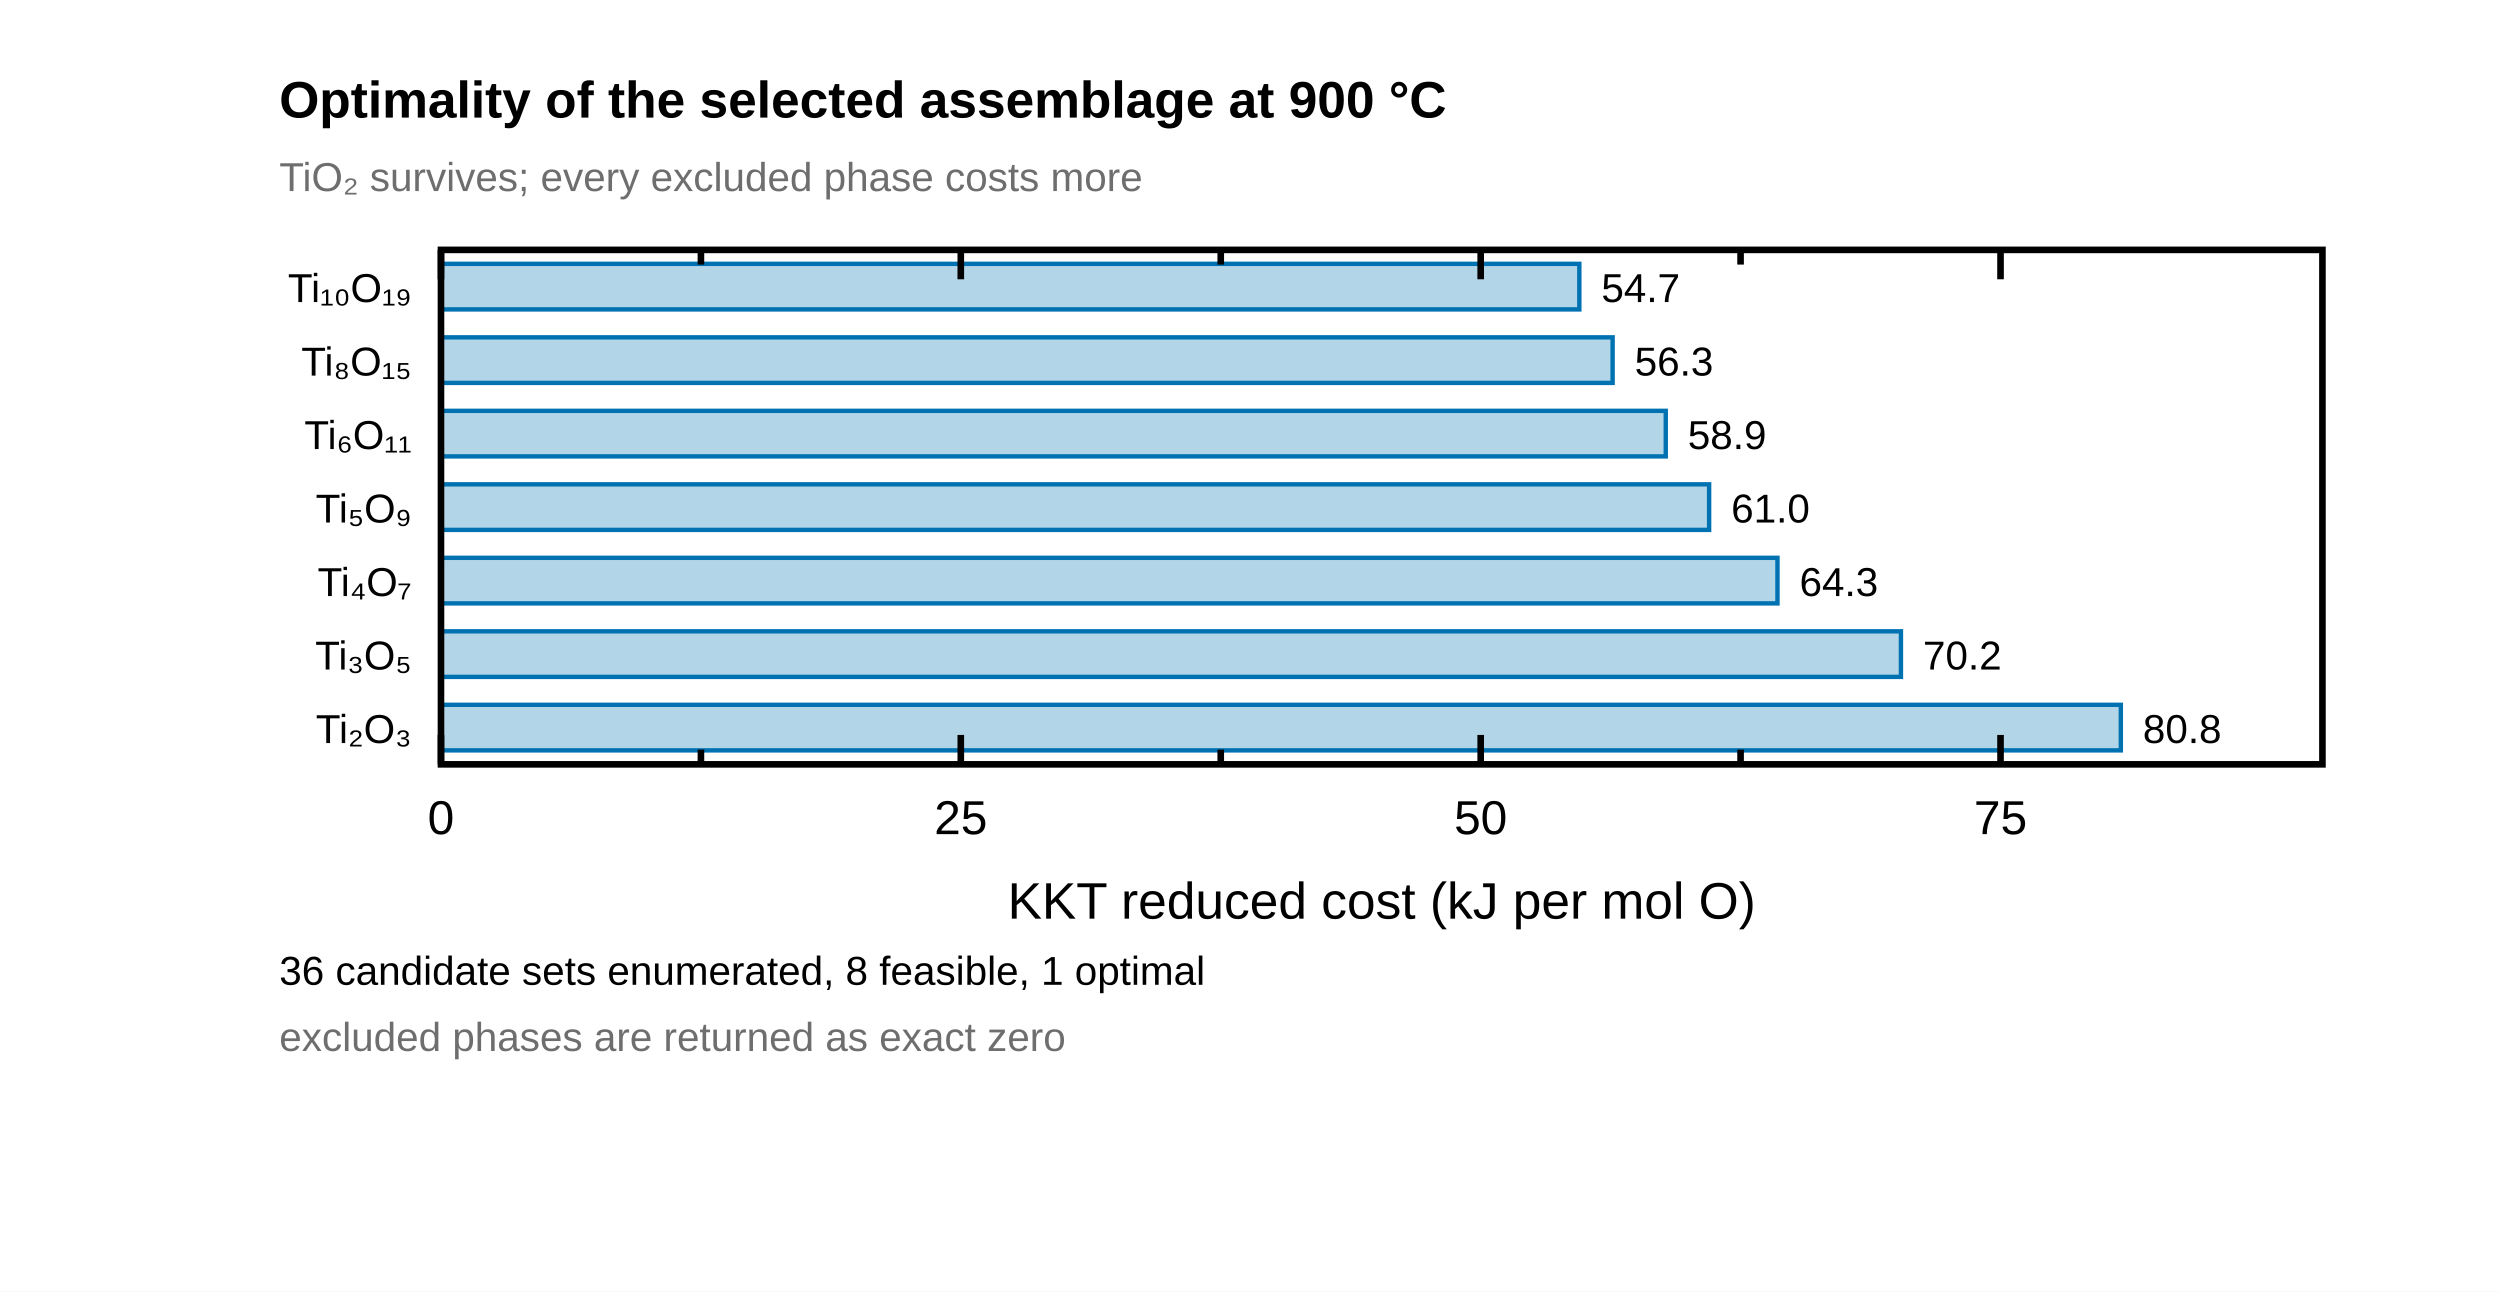
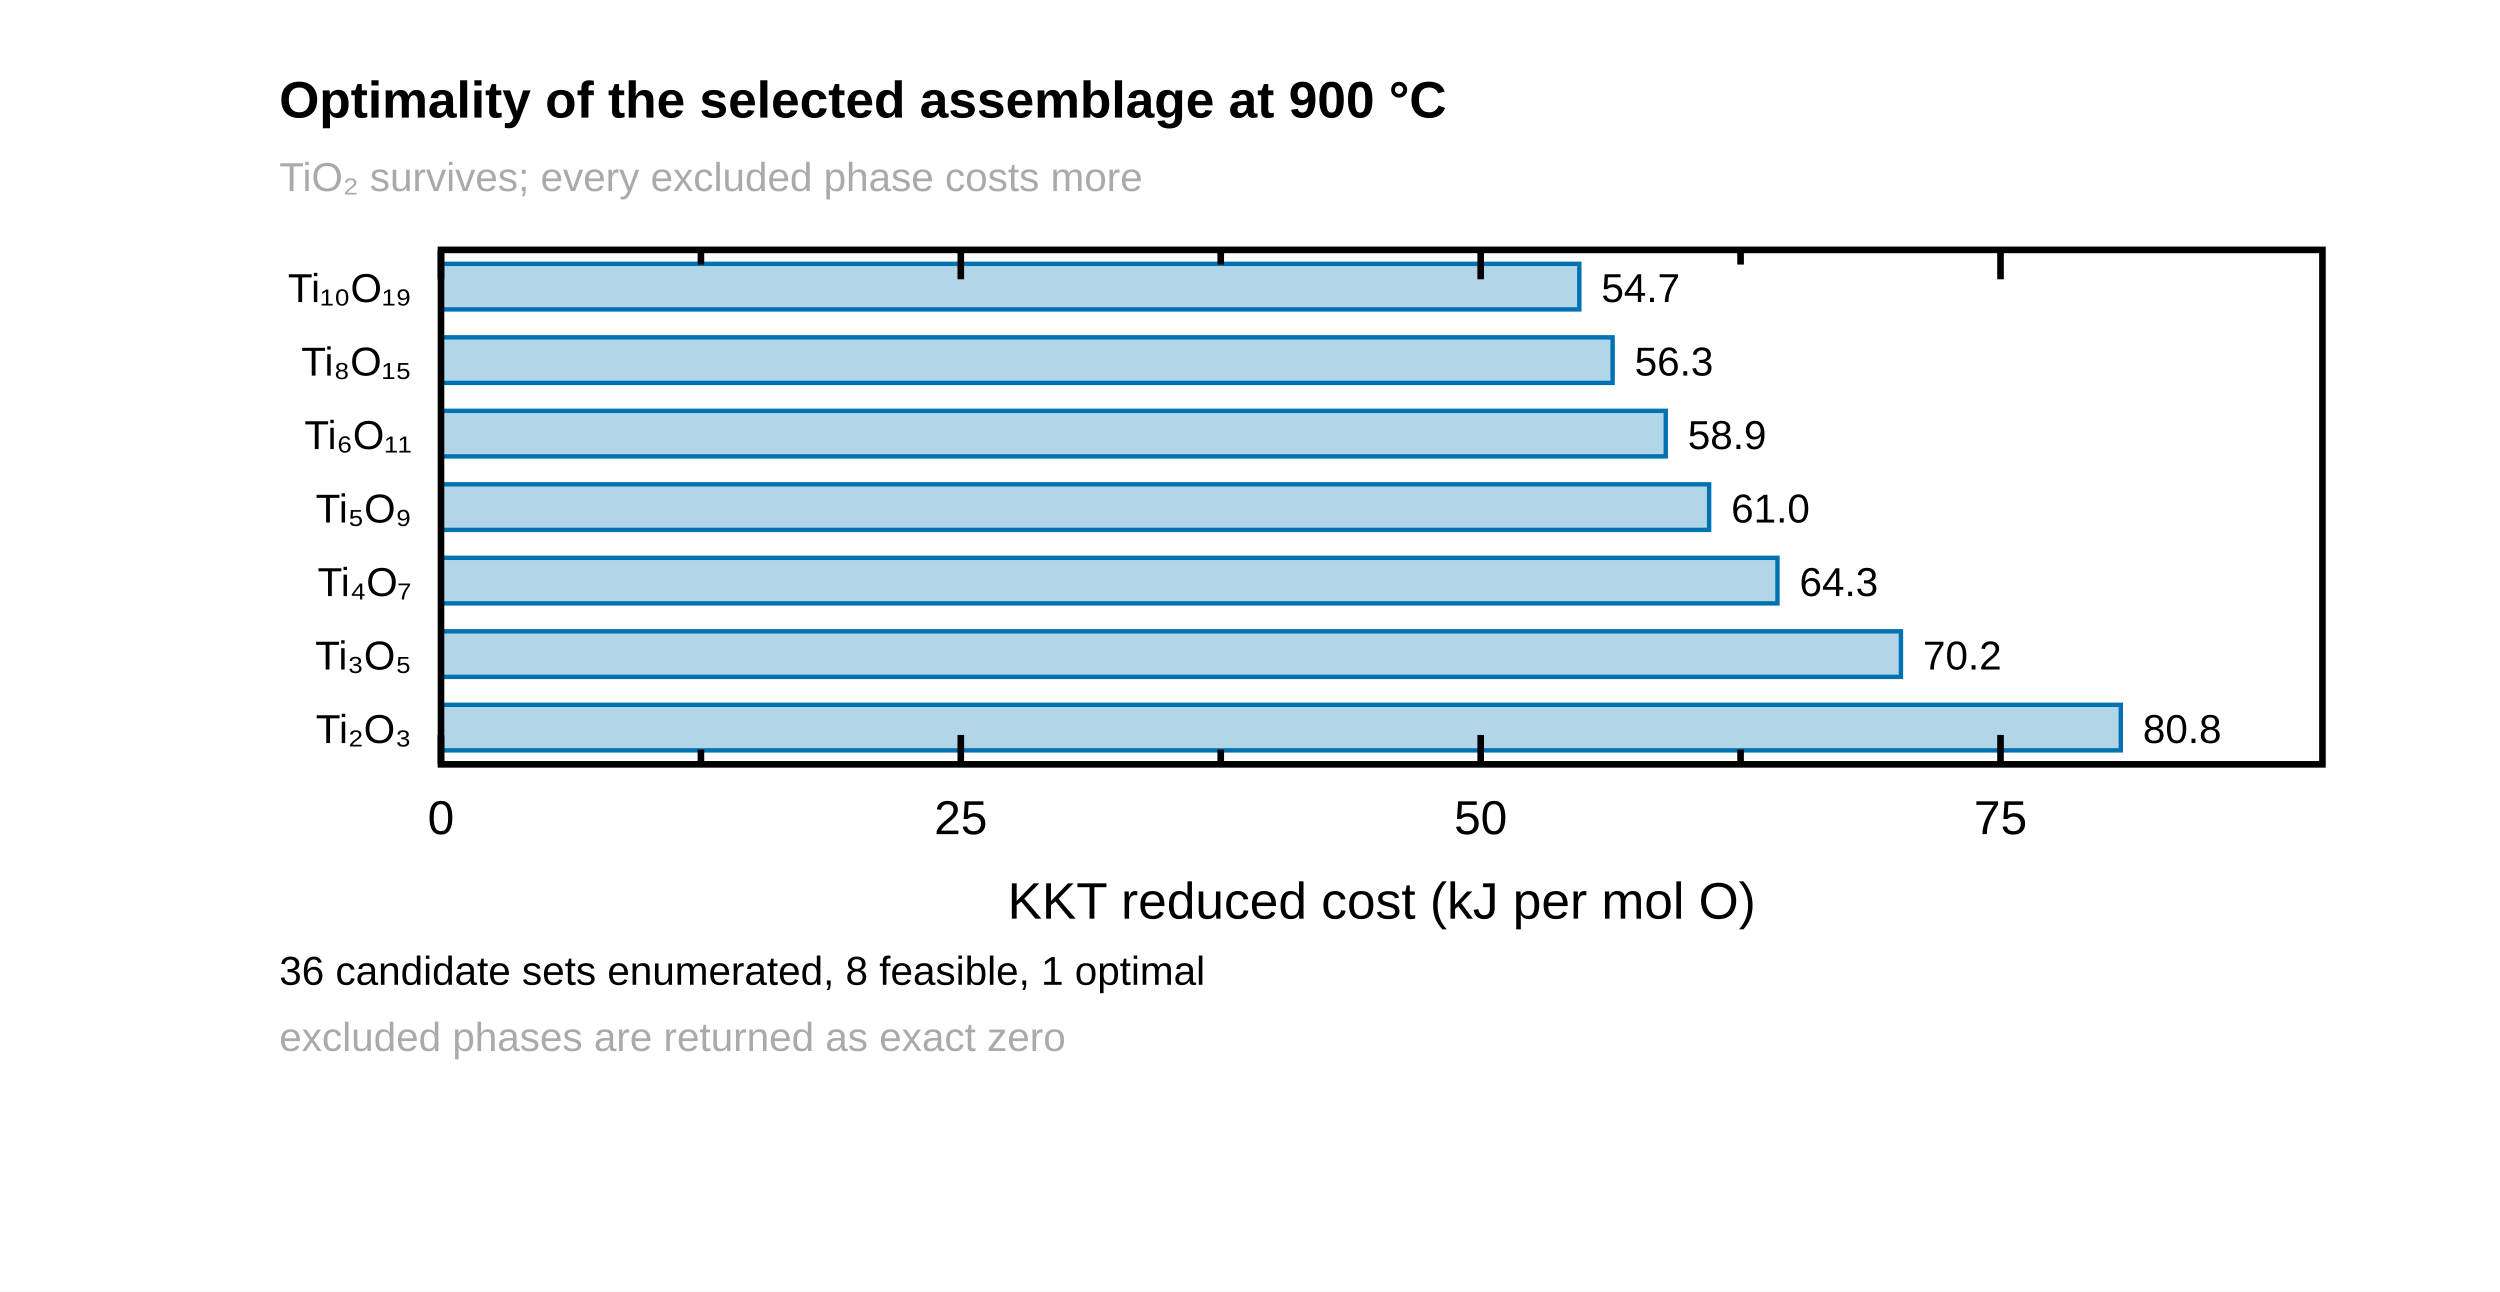
- <svg xmlns="http://www.w3.org/2000/svg" width="120mm" height="62mm" viewBox="0 0 340.16 175.75" data-width-mm="120" data-height-mm="62">
+ <svg xmlns="http://www.w3.org/2000/svg" width="120mm" height="62mm" viewBox="0 0 340.16 175.75" data-width-mm="120" data-height-mm="62" data-kind="plate">
  <rect x="0" y="0" width="340.16" height="175.75" fill="#FFFFFF" />
  <text x="38" y="16" font-family="Arial, Helvetica, sans-serif" font-size="7" font-weight="bold" fill="#000000">Optimality of the selected assemblage at 900 °C</text>
-   <text x="38" y="26" font-family="Arial, Helvetica, sans-serif" font-size="5.5" fill="#6E6E6E">TiO₂ survives; every excluded phase costs more</text>
+   <text x="38" y="26" font-family="Arial, Helvetica, sans-serif" font-size="5.5" fill="#AAAAAA">TiO₂ survives; every excluded phase costs more</text>
  <rect x="60" y="35.9" width="154.89" height="6.2" fill="#b3d5e8" stroke="#0072B2" stroke-width="0.6" />
  <text x="56" y="41.1" font-family="Arial, Helvetica, sans-serif" font-size="5.5" text-anchor="end" fill="#000000">Ti₁₀O₁₉</text>
  <text x="217.89" y="41.1" font-family="Arial, Helvetica, sans-serif" font-size="5.5" fill="#000000">54.7</text>
  <rect x="60" y="45.9" width="159.42" height="6.2" fill="#b3d5e8" stroke="#0072B2" stroke-width="0.6" />
  <text x="56" y="51.1" font-family="Arial, Helvetica, sans-serif" font-size="5.5" text-anchor="end" fill="#000000">Ti₈O₁₅</text>
  <text x="222.42" y="51.1" font-family="Arial, Helvetica, sans-serif" font-size="5.5" fill="#000000">56.3</text>
  <rect x="60" y="55.9" width="166.65" height="6.2" fill="#b3d5e8" stroke="#0072B2" stroke-width="0.6" />
  <text x="56" y="61.1" font-family="Arial, Helvetica, sans-serif" font-size="5.5" text-anchor="end" fill="#000000">Ti₆O₁₁</text>
  <text x="229.65" y="61.1" font-family="Arial, Helvetica, sans-serif" font-size="5.5" fill="#000000">58.9</text>
  <rect x="60" y="65.9" width="172.55" height="6.2" fill="#b3d5e8" stroke="#0072B2" stroke-width="0.6" />
  <text x="56" y="71.1" font-family="Arial, Helvetica, sans-serif" font-size="5.5" text-anchor="end" fill="#000000">Ti₅O₉</text>
  <text x="235.55" y="71.1" font-family="Arial, Helvetica, sans-serif" font-size="5.5" fill="#000000">61.0</text>
  <rect x="60" y="75.9" width="181.85" height="6.2" fill="#b3d5e8" stroke="#0072B2" stroke-width="0.6" />
  <text x="56" y="81.1" font-family="Arial, Helvetica, sans-serif" font-size="5.5" text-anchor="end" fill="#000000">Ti₄O₇</text>
  <text x="244.85" y="81.1" font-family="Arial, Helvetica, sans-serif" font-size="5.5" fill="#000000">64.3</text>
  <rect x="60" y="85.9" width="198.65" height="6.2" fill="#b3d5e8" stroke="#0072B2" stroke-width="0.6" />
  <text x="56" y="91.1" font-family="Arial, Helvetica, sans-serif" font-size="5.5" text-anchor="end" fill="#000000">Ti₃O₅</text>
  <text x="261.65" y="91.1" font-family="Arial, Helvetica, sans-serif" font-size="5.5" fill="#000000">70.2</text>
  <rect x="60" y="95.9" width="228.57" height="6.2" fill="#b3d5e8" stroke="#0072B2" stroke-width="0.6" />
  <text x="56" y="101.1" font-family="Arial, Helvetica, sans-serif" font-size="5.5" text-anchor="end" fill="#000000">Ti₂O₃</text>
  <text x="291.57" y="101.1" font-family="Arial, Helvetica, sans-serif" font-size="5.5" fill="#000000">80.8</text>
  <rect x="60" y="34" width="256" height="70" fill="none" stroke="#000000" stroke-width="0.9" />
  <line x1="60" y1="104" x2="60" y2="100" stroke="#000000" stroke-width="0.9" />
  <line x1="60" y1="34" x2="60" y2="38" stroke="#000000" stroke-width="0.9" />
  <text x="60" y="113.5" font-family="Arial, Helvetica, sans-serif" font-size="6.5" text-anchor="middle" fill="#000000">0</text>
  <line x1="130.73" y1="104" x2="130.73" y2="100" stroke="#000000" stroke-width="0.9" />
  <line x1="130.73" y1="34" x2="130.73" y2="38" stroke="#000000" stroke-width="0.9" />
  <text x="130.73" y="113.5" font-family="Arial, Helvetica, sans-serif" font-size="6.5" text-anchor="middle" fill="#000000">25</text>
  <line x1="201.47" y1="104" x2="201.47" y2="100" stroke="#000000" stroke-width="0.9" />
  <line x1="201.47" y1="34" x2="201.47" y2="38" stroke="#000000" stroke-width="0.9" />
  <text x="201.47" y="113.5" font-family="Arial, Helvetica, sans-serif" font-size="6.5" text-anchor="middle" fill="#000000">50</text>
  <line x1="272.2" y1="104" x2="272.2" y2="100" stroke="#000000" stroke-width="0.9" />
  <line x1="272.2" y1="34" x2="272.2" y2="38" stroke="#000000" stroke-width="0.9" />
  <text x="272.2" y="113.5" font-family="Arial, Helvetica, sans-serif" font-size="6.5" text-anchor="middle" fill="#000000">75</text>
  <line x1="95.37" y1="104" x2="95.37" y2="102" stroke="#000000" stroke-width="0.9" />
  <line x1="95.37" y1="34" x2="95.37" y2="36" stroke="#000000" stroke-width="0.9" />
  <line x1="166.1" y1="104" x2="166.1" y2="102" stroke="#000000" stroke-width="0.9" />
  <line x1="166.1" y1="34" x2="166.1" y2="36" stroke="#000000" stroke-width="0.9" />
  <line x1="236.83" y1="104" x2="236.83" y2="102" stroke="#000000" stroke-width="0.9" />
  <line x1="236.83" y1="34" x2="236.83" y2="36" stroke="#000000" stroke-width="0.9" />
  <text x="188" y="125" font-family="Arial, Helvetica, sans-serif" font-size="7" text-anchor="middle" fill="#000000">KKT reduced cost (kJ per mol O)</text>
  <text x="38" y="134" font-family="Arial, Helvetica, sans-serif" font-size="5.5" fill="#000000">36 candidate sets enumerated, 8 feasible, 1 optimal</text>
-   <text x="38" y="143" font-family="Arial, Helvetica, sans-serif" font-size="5.5" fill="#6E6E6E">excluded phases are returned as exact zero</text>
+   <text x="38" y="143" font-family="Arial, Helvetica, sans-serif" font-size="5.5" fill="#AAAAAA">excluded phases are returned as exact zero</text>
</svg>
